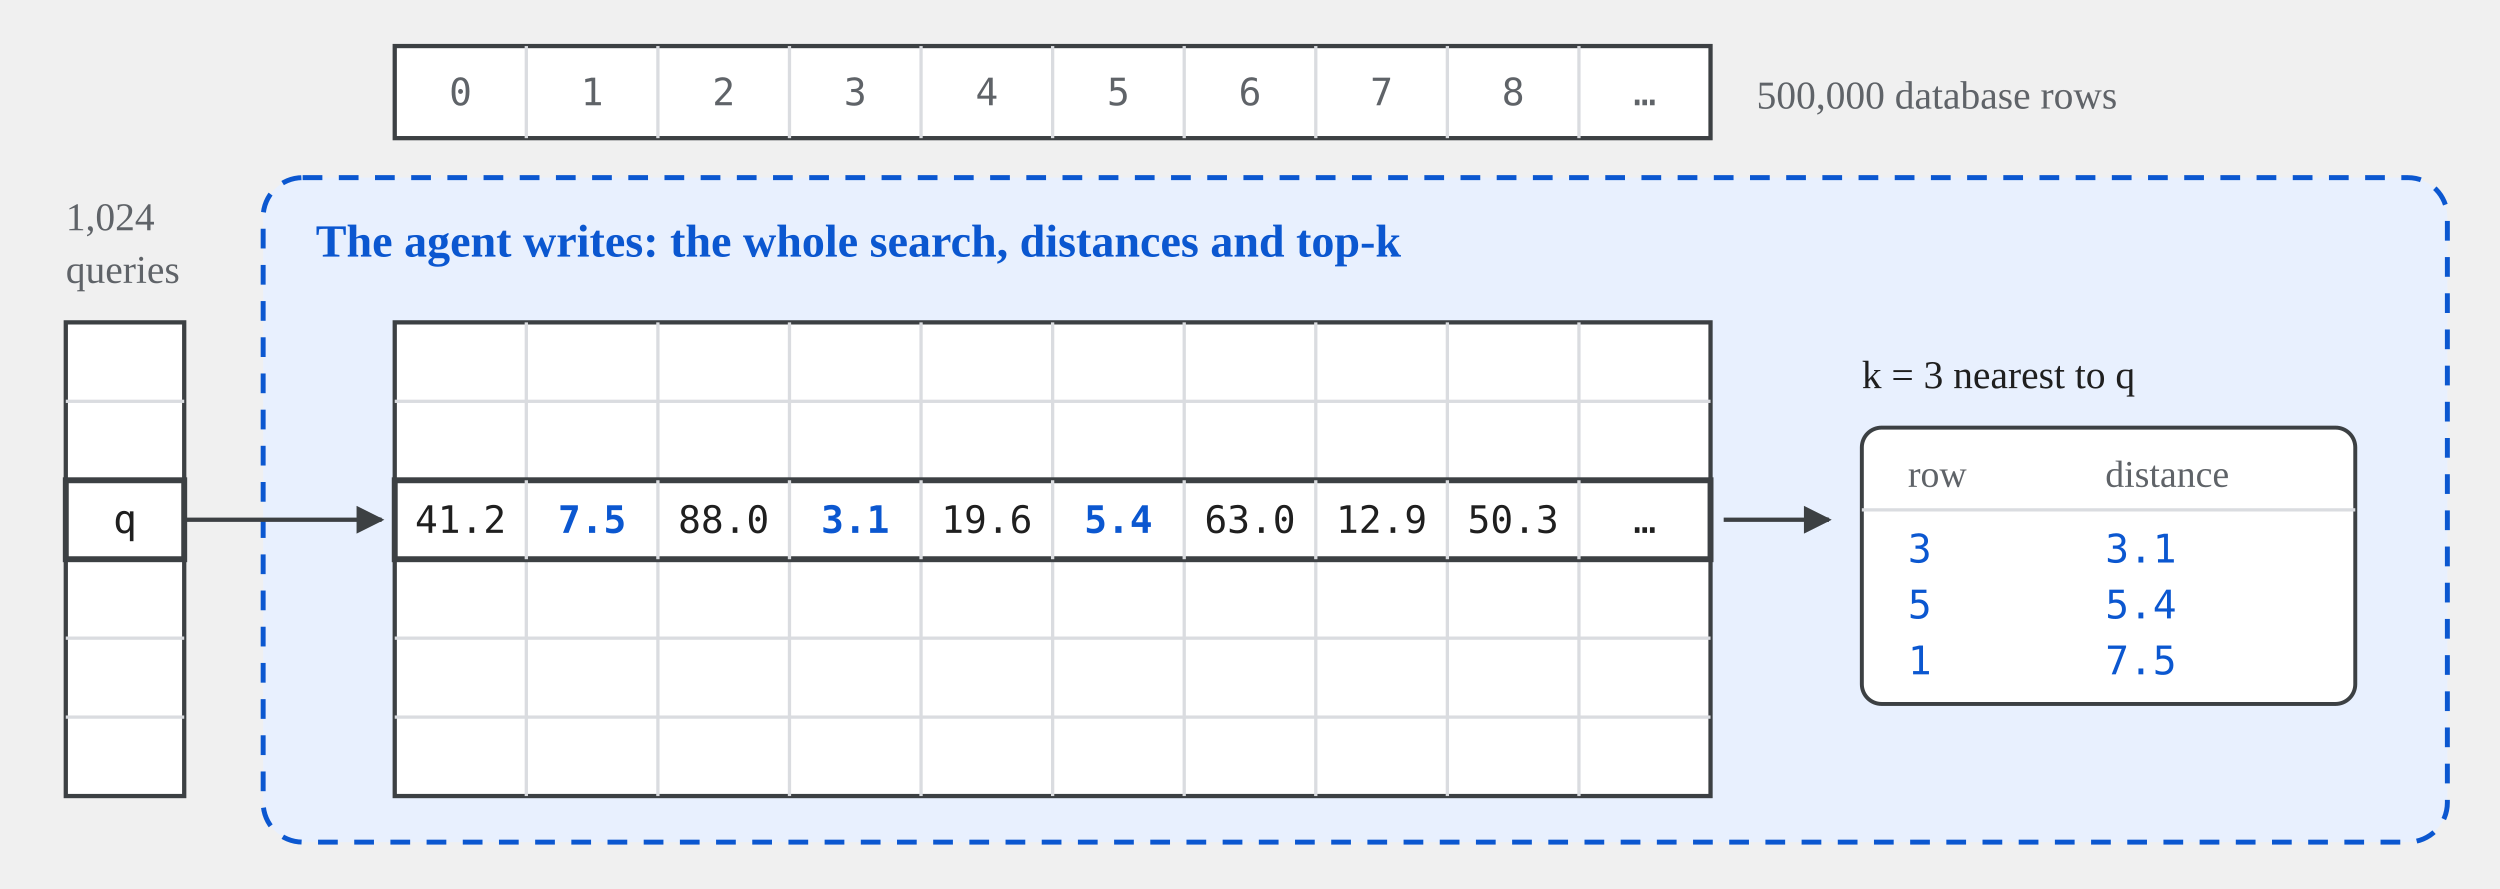
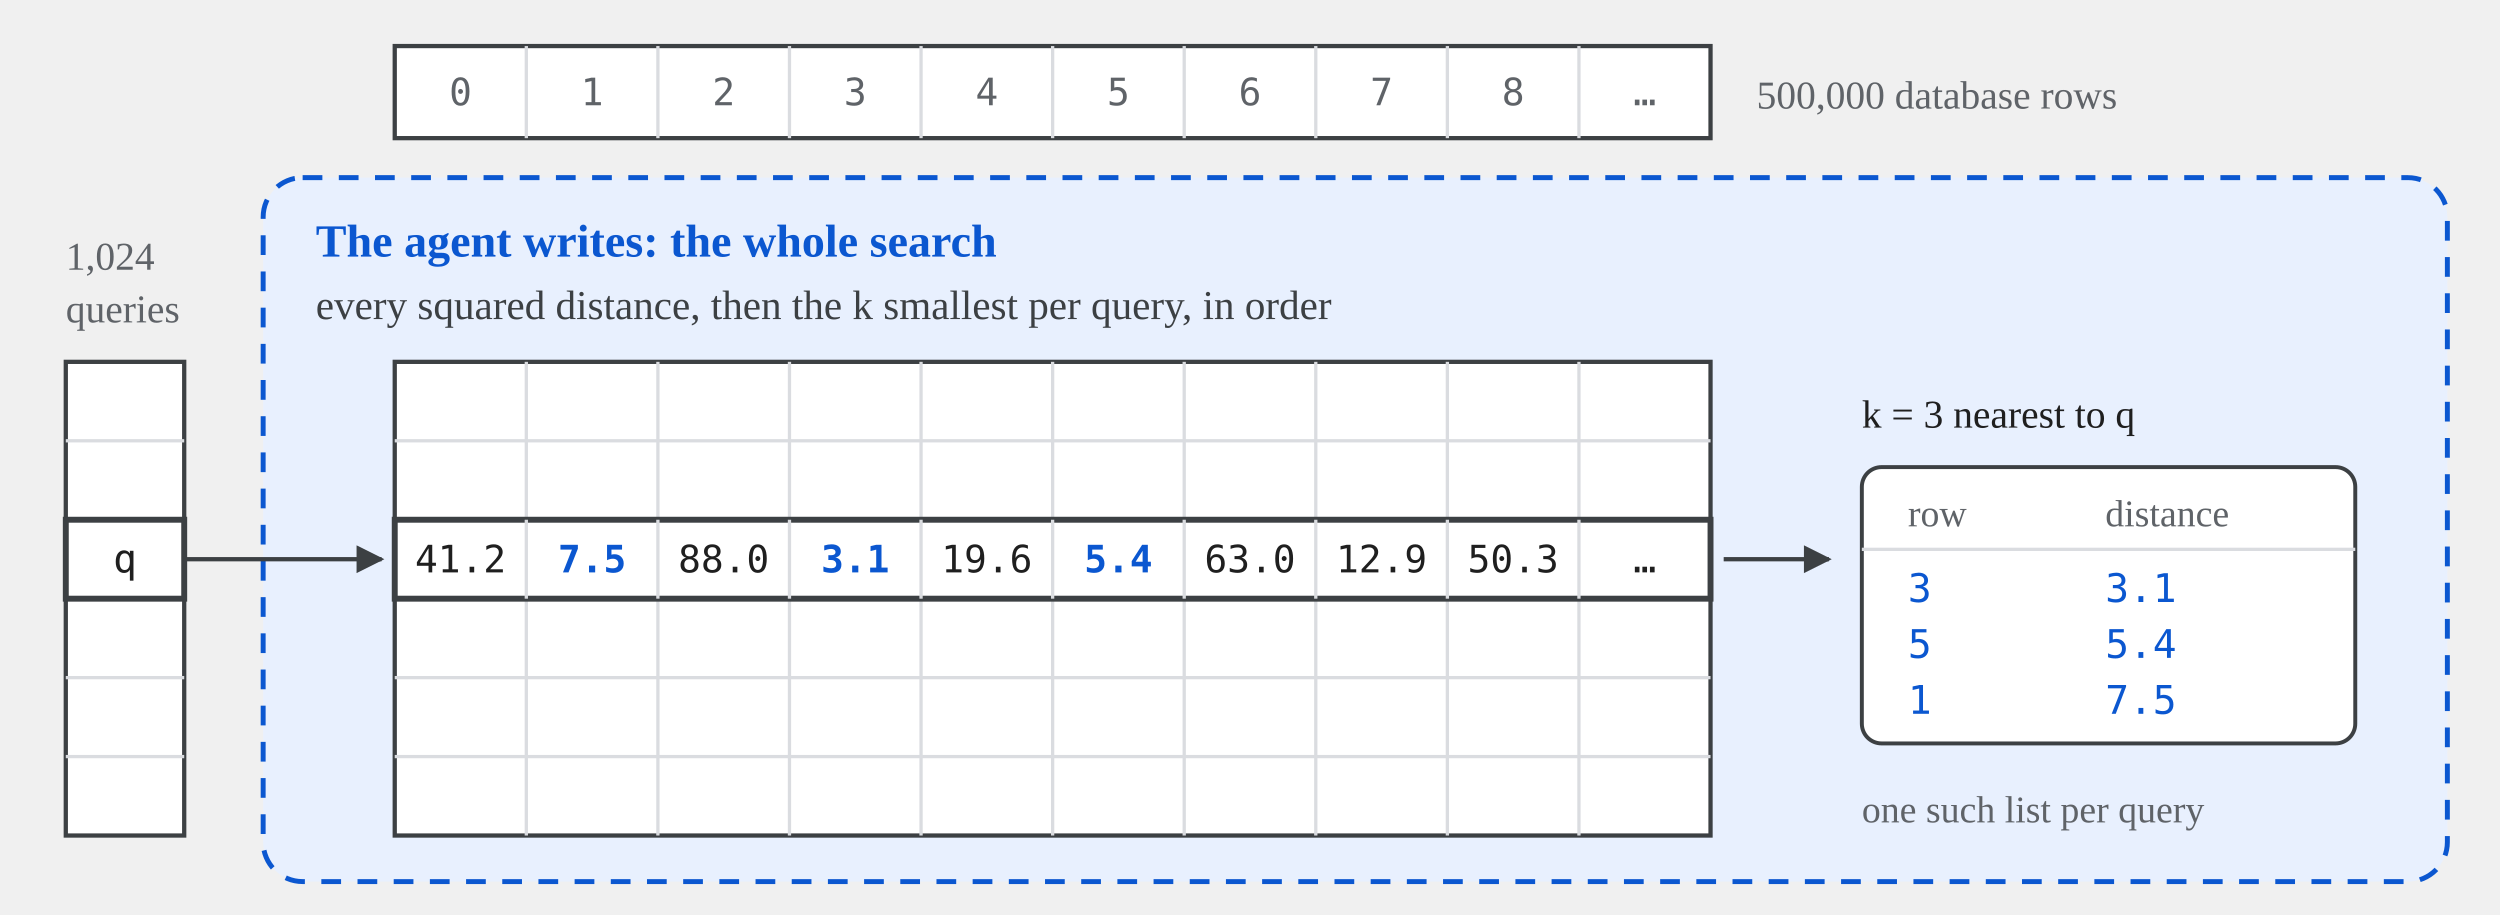
- <svg xmlns="http://www.w3.org/2000/svg" viewBox="0 22 760 270" role="img" aria-label="Brute-force k-nearest-neighbor search. Each of 1,024 queries is compared with every one of 500,000 database rows, giving a table of squared distances. For one query the row reads 41.2, 7.5, 88.0, 3.1, 19.6, 5.4 and so on, and the k = 3 smallest are rows 3, 5 and 1 at distances 3.1, 5.4 and 7.5. The whole search, distances and selection, is the part the agent writes.">
+ <svg xmlns="http://www.w3.org/2000/svg" viewBox="0 22 760 278" role="img" aria-label="Brute-force k-nearest-neighbor search. Each of 1,024 queries is compared with every one of 500,000 database rows, giving a table of squared distances. For one query the row reads 41.2, 7.5, 88.0, 3.1, 19.6, 5.4 and so on, and the k = 3 smallest are rows 3, 5 and 1 at distances 3.1, 5.4 and 7.5. The whole search, distances and selection, is the part the agent writes.">
  <defs>
    <marker id="knn-kernel-ar" viewBox="0 0 10 10" refX="9" refY="5" markerWidth="6.5" markerHeight="6.5" orient="auto">
      <path d="M0 0L10 5L0 10z" fill="#3c4043" />
    </marker>
  </defs>
  <rect x="120" y="36" width="400" height="28" fill="#fff" stroke="#3c4043" stroke-width="1.3" />
  <g stroke="#dadce0" stroke-width="1">
    <line x1="160" y1="36" x2="160" y2="64" />
    <line x1="200" y1="36" x2="200" y2="64" />
    <line x1="240" y1="36" x2="240" y2="64" />
    <line x1="280" y1="36" x2="280" y2="64" />
    <line x1="320" y1="36" x2="320" y2="64" />
    <line x1="360" y1="36" x2="360" y2="64" />
    <line x1="400" y1="36" x2="400" y2="64" />
    <line x1="440" y1="36" x2="440" y2="64" />
    <line x1="480" y1="36" x2="480" y2="64" />
  </g>
  <g font-size="11.5" text-anchor="middle" fill="#5f6368" font-family="ui-monospace,Menlo,monospace">
    <text x="140" y="54">0</text>
    <text x="180" y="54">1</text>
    <text x="220" y="54">2</text>
    <text x="260" y="54">3</text>
    <text x="300" y="54">4</text>
    <text x="340" y="54">5</text>
    <text x="380" y="54">6</text>
    <text x="420" y="54">7</text>
    <text x="460" y="54">8</text>
    <text x="500" y="54">…</text>
  </g>
  <text x="534" y="55" font-size="12" fill="#5f6368">500,000 database rows</text>
-   <g transform="translate(0 -12)">
-     <text x="20" y="104" font-size="12" fill="#5f6368">1,024</text>
-     <text x="20" y="120" font-size="12" fill="#5f6368">queries</text>
-     <rect x="20" y="132" width="36" height="144" fill="#fff" stroke="#3c4043" stroke-width="1.3" />
-     <g stroke="#dadce0" stroke-width="1">
-       <line x1="20" y1="156" x2="56" y2="156" />
-       <line x1="20" y1="228" x2="56" y2="228" />
-       <line x1="20" y1="252" x2="56" y2="252" />
-     </g>
-     <rect x="20" y="180" width="36" height="24" fill="#fff" stroke="#3c4043" stroke-width="1.8" />
-     <text x="38" y="196" font-size="12" text-anchor="middle" fill="#1f1f1f" font-family="ui-monospace,Menlo,monospace">q</text>
+   <text x="20" y="104" font-size="12" fill="#5f6368">1,024</text>
+   <text x="20" y="120" font-size="12" fill="#5f6368">queries</text>
+   <rect x="20" y="132" width="36" height="144" fill="#fff" stroke="#3c4043" stroke-width="1.3" />
+   <g stroke="#dadce0" stroke-width="1">
+     <line x1="20" y1="156" x2="56" y2="156" />
+     <line x1="20" y1="228" x2="56" y2="228" />
+     <line x1="20" y1="252" x2="56" y2="252" />
  </g>
-   <rect x="80" y="76" width="664" height="202" rx="12" fill="#e8f0fe" stroke="#0b57d0" stroke-width="1.5" stroke-dasharray="6 5" />
-   <text x="96" y="100" font-size="14" font-weight="600" fill="#0b57d0">The agent writes: the whole search, distances and top-k</text>
-   <g transform="translate(0 -12)">
-     <rect x="120" y="132" width="400" height="144" fill="#fff" stroke="#3c4043" stroke-width="1.3" />
-     <g stroke="#dadce0" stroke-width="1">
-       <line x1="160" y1="132" x2="160" y2="276" />
-       <line x1="200" y1="132" x2="200" y2="276" />
-       <line x1="240" y1="132" x2="240" y2="276" />
-       <line x1="280" y1="132" x2="280" y2="276" />
-       <line x1="320" y1="132" x2="320" y2="276" />
-       <line x1="360" y1="132" x2="360" y2="276" />
-       <line x1="400" y1="132" x2="400" y2="276" />
-       <line x1="440" y1="132" x2="440" y2="276" />
-       <line x1="480" y1="132" x2="480" y2="276" />
-       <line x1="120" y1="156" x2="520" y2="156" />
-       <line x1="120" y1="228" x2="520" y2="228" />
-       <line x1="120" y1="252" x2="520" y2="252" />
-     </g>
-     <rect x="120" y="180" width="400" height="24" fill="#fff" stroke="#3c4043" stroke-width="1.8" />
-     <g stroke="#dadce0" stroke-width="1">
-       <line x1="160" y1="180" x2="160" y2="204" />
-       <line x1="200" y1="180" x2="200" y2="204" />
-       <line x1="240" y1="180" x2="240" y2="204" />
-       <line x1="280" y1="180" x2="280" y2="204" />
-       <line x1="320" y1="180" x2="320" y2="204" />
-       <line x1="360" y1="180" x2="360" y2="204" />
-       <line x1="400" y1="180" x2="400" y2="204" />
-       <line x1="440" y1="180" x2="440" y2="204" />
-       <line x1="480" y1="180" x2="480" y2="204" />
-     </g>
-     <g font-size="11.5" text-anchor="middle" fill="#1f1f1f" font-family="ui-monospace,Menlo,monospace">
-       <text x="140" y="196">41.2</text>
-       <text x="220" y="196">88.0</text>
-       <text x="300" y="196">19.6</text>
-       <text x="380" y="196">63.0</text>
-       <text x="420" y="196">12.9</text>
-       <text x="460" y="196">50.3</text>
-       <text x="500" y="196">…</text>
-     </g>
-     <g font-size="11.5" font-weight="700" text-anchor="middle" fill="#0b57d0" font-family="ui-monospace,Menlo,monospace">
-       <text x="180" y="196">7.5</text>
-       <text x="260" y="196">3.1</text>
-       <text x="340" y="196">5.4</text>
-     </g>
-     <line x1="56" y1="192" x2="116" y2="192" stroke="#3c4043" stroke-width="1.3" marker-end="url(#knn-kernel-ar)" />
-     <line x1="524" y1="192" x2="556" y2="192" stroke="#3c4043" stroke-width="1.3" marker-end="url(#knn-kernel-ar)" />
-     <text x="566" y="152" font-size="12" fill="#1f1f1f">k = 3 nearest to q</text>
-     <rect x="566" y="164" width="150" height="84" rx="6" fill="#fff" stroke="#3c4043" stroke-width="1.2" />
-     <text x="580" y="182" font-size="11.5" fill="#5f6368">row</text>
-     <text x="640" y="182" font-size="11.5" fill="#5f6368">distance</text>
-     <line x1="566" y1="189" x2="716" y2="189" stroke="#dadce0" stroke-width="1" />
-     <g font-size="12" fill="#0b57d0" font-family="ui-monospace,Menlo,monospace">
-       <text x="580" y="205">3</text>
-       <text x="640" y="205">3.1</text>
-       <text x="580" y="222">5</text>
-       <text x="640" y="222">5.4</text>
-       <text x="580" y="239">1</text>
-       <text x="640" y="239">7.5</text>
-     </g>
+   <rect x="20" y="180" width="36" height="24" fill="#fff" stroke="#3c4043" stroke-width="1.8" />
+   <text x="38" y="196" font-size="12" text-anchor="middle" fill="#1f1f1f" font-family="ui-monospace,Menlo,monospace">q</text>
+   <rect x="80" y="76" width="664" height="214" rx="12" fill="#e8f0fe" stroke="#0b57d0" stroke-width="1.5" stroke-dasharray="6 5" />
+   <text x="96" y="100" font-size="14" font-weight="600" fill="#0b57d0">The agent writes: the whole search</text>
+   <text x="96" y="119" font-size="12.5" fill="#3c4043">every squared distance, then the k smallest per query, in order</text>
+   <rect x="120" y="132" width="400" height="144" fill="#fff" stroke="#3c4043" stroke-width="1.3" />
+   <g stroke="#dadce0" stroke-width="1">
+     <line x1="160" y1="132" x2="160" y2="276" />
+     <line x1="200" y1="132" x2="200" y2="276" />
+     <line x1="240" y1="132" x2="240" y2="276" />
+     <line x1="280" y1="132" x2="280" y2="276" />
+     <line x1="320" y1="132" x2="320" y2="276" />
+     <line x1="360" y1="132" x2="360" y2="276" />
+     <line x1="400" y1="132" x2="400" y2="276" />
+     <line x1="440" y1="132" x2="440" y2="276" />
+     <line x1="480" y1="132" x2="480" y2="276" />
+     <line x1="120" y1="156" x2="520" y2="156" />
+     <line x1="120" y1="228" x2="520" y2="228" />
+     <line x1="120" y1="252" x2="520" y2="252" />
  </g>
+   <rect x="120" y="180" width="400" height="24" fill="#fff" stroke="#3c4043" stroke-width="1.8" />
+   <g stroke="#dadce0" stroke-width="1">
+     <line x1="160" y1="180" x2="160" y2="204" />
+     <line x1="200" y1="180" x2="200" y2="204" />
+     <line x1="240" y1="180" x2="240" y2="204" />
+     <line x1="280" y1="180" x2="280" y2="204" />
+     <line x1="320" y1="180" x2="320" y2="204" />
+     <line x1="360" y1="180" x2="360" y2="204" />
+     <line x1="400" y1="180" x2="400" y2="204" />
+     <line x1="440" y1="180" x2="440" y2="204" />
+     <line x1="480" y1="180" x2="480" y2="204" />
+   </g>
+   <g font-size="11.5" text-anchor="middle" fill="#1f1f1f" font-family="ui-monospace,Menlo,monospace">
+     <text x="140" y="196">41.2</text>
+     <text x="220" y="196">88.0</text>
+     <text x="300" y="196">19.6</text>
+     <text x="380" y="196">63.0</text>
+     <text x="420" y="196">12.9</text>
+     <text x="460" y="196">50.3</text>
+     <text x="500" y="196">…</text>
+   </g>
+   <g font-size="11.5" font-weight="700" text-anchor="middle" fill="#0b57d0" font-family="ui-monospace,Menlo,monospace">
+     <text x="180" y="196">7.5</text>
+     <text x="260" y="196">3.1</text>
+     <text x="340" y="196">5.4</text>
+   </g>
+   <line x1="56" y1="192" x2="116" y2="192" stroke="#3c4043" stroke-width="1.3" marker-end="url(#knn-kernel-ar)" />
+   <line x1="524" y1="192" x2="556" y2="192" stroke="#3c4043" stroke-width="1.3" marker-end="url(#knn-kernel-ar)" />
+   <text x="566" y="152" font-size="12" fill="#1f1f1f">k = 3 nearest to q</text>
+   <rect x="566" y="164" width="150" height="84" rx="6" fill="#fff" stroke="#3c4043" stroke-width="1.2" />
+   <text x="580" y="182" font-size="11.5" fill="#5f6368">row</text>
+   <text x="640" y="182" font-size="11.5" fill="#5f6368">distance</text>
+   <line x1="566" y1="189" x2="716" y2="189" stroke="#dadce0" stroke-width="1" />
+   <g font-size="12" fill="#0b57d0" font-family="ui-monospace,Menlo,monospace">
+     <text x="580" y="205">3</text>
+     <text x="640" y="205">3.1</text>
+     <text x="580" y="222">5</text>
+     <text x="640" y="222">5.4</text>
+     <text x="580" y="239">1</text>
+     <text x="640" y="239">7.5</text>
+   </g>
+   <text x="566" y="272" font-size="11.5" fill="#5f6368">one such list per query</text>
</svg>
